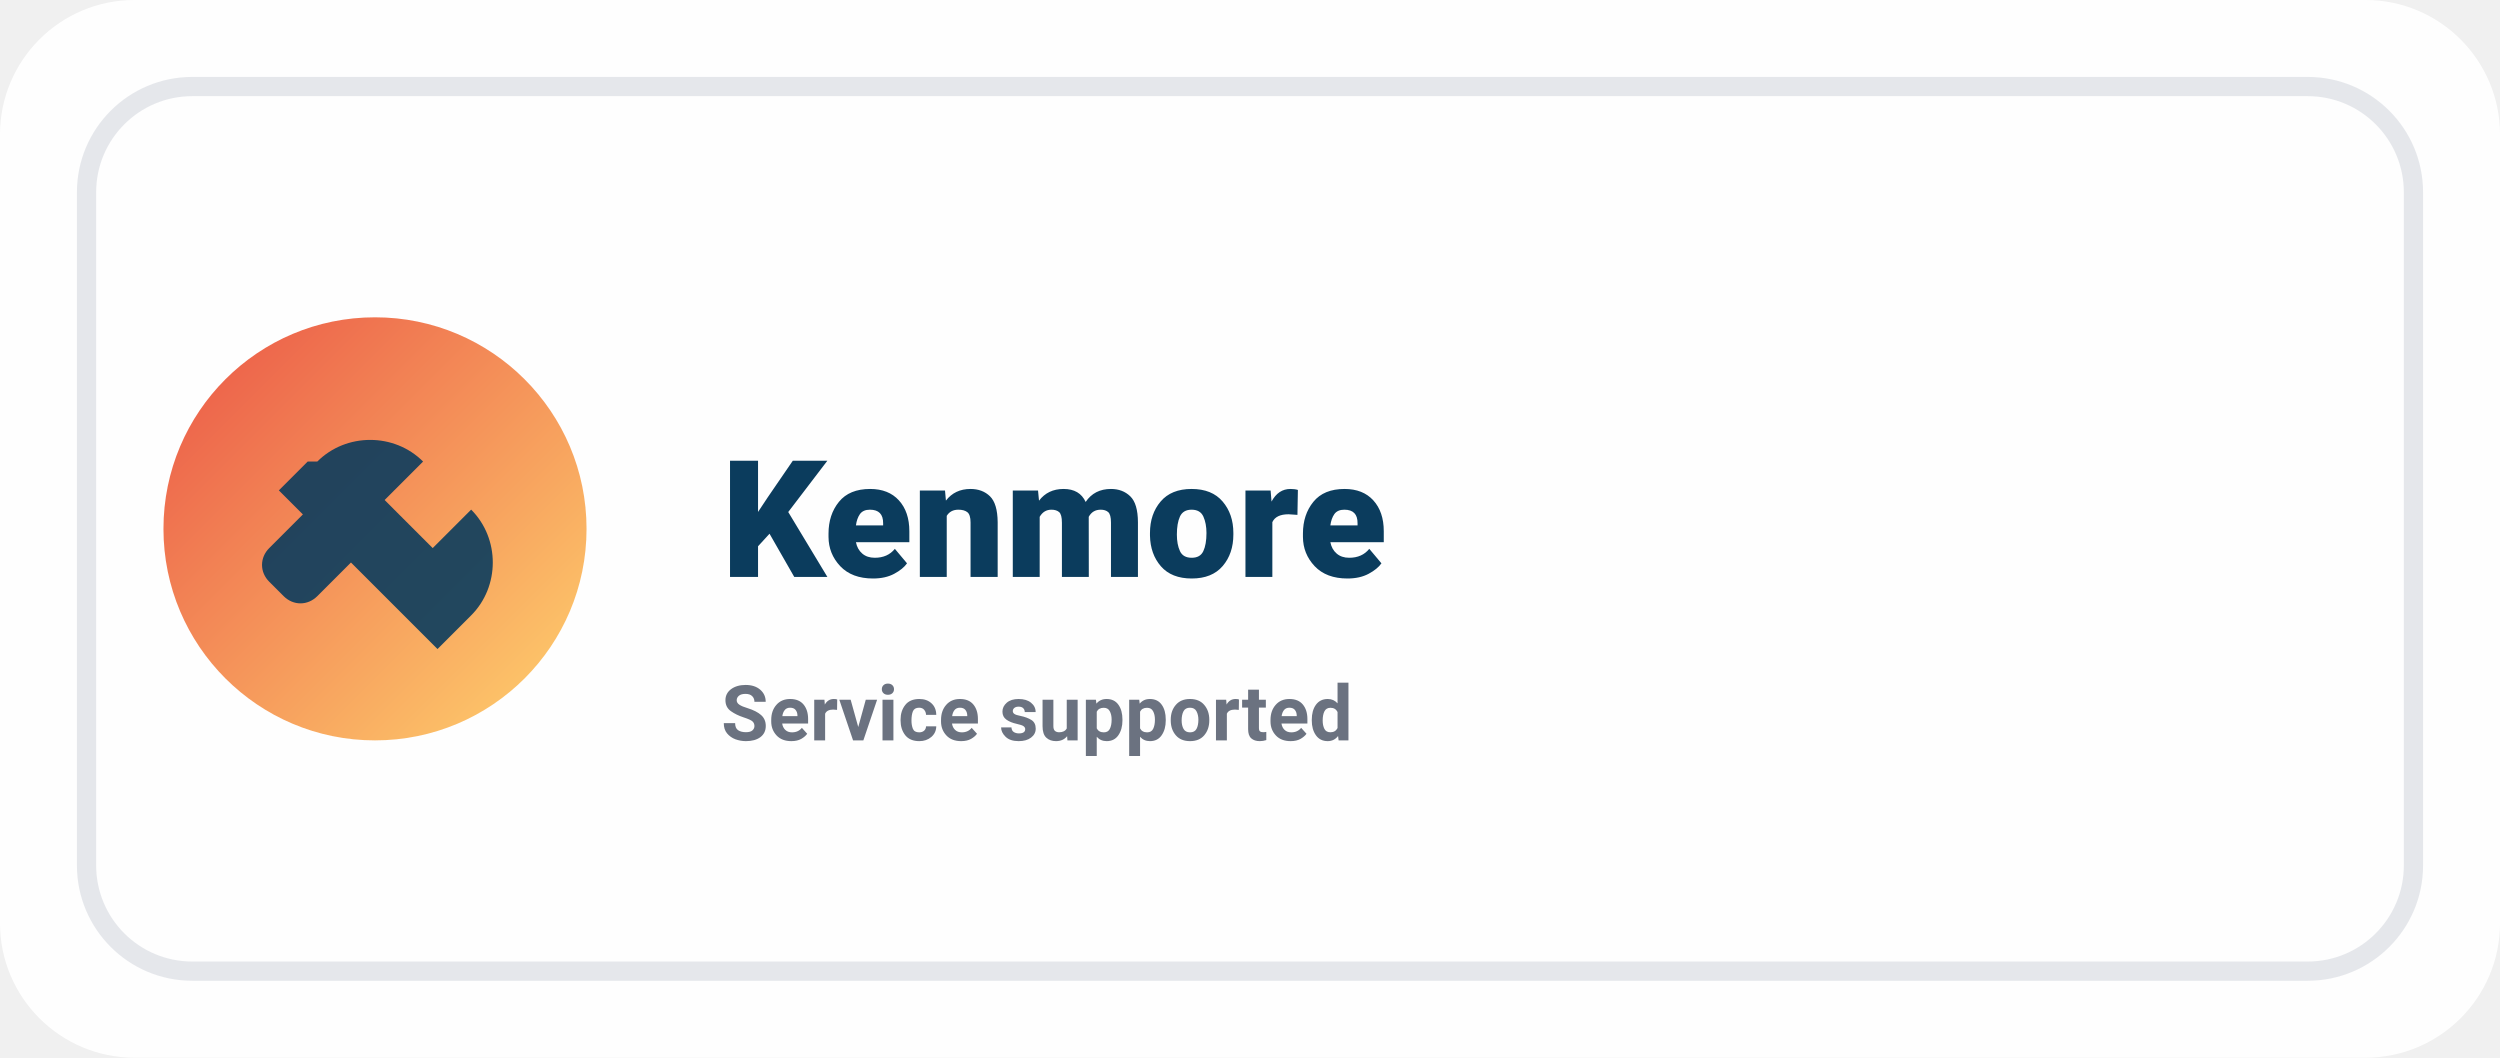
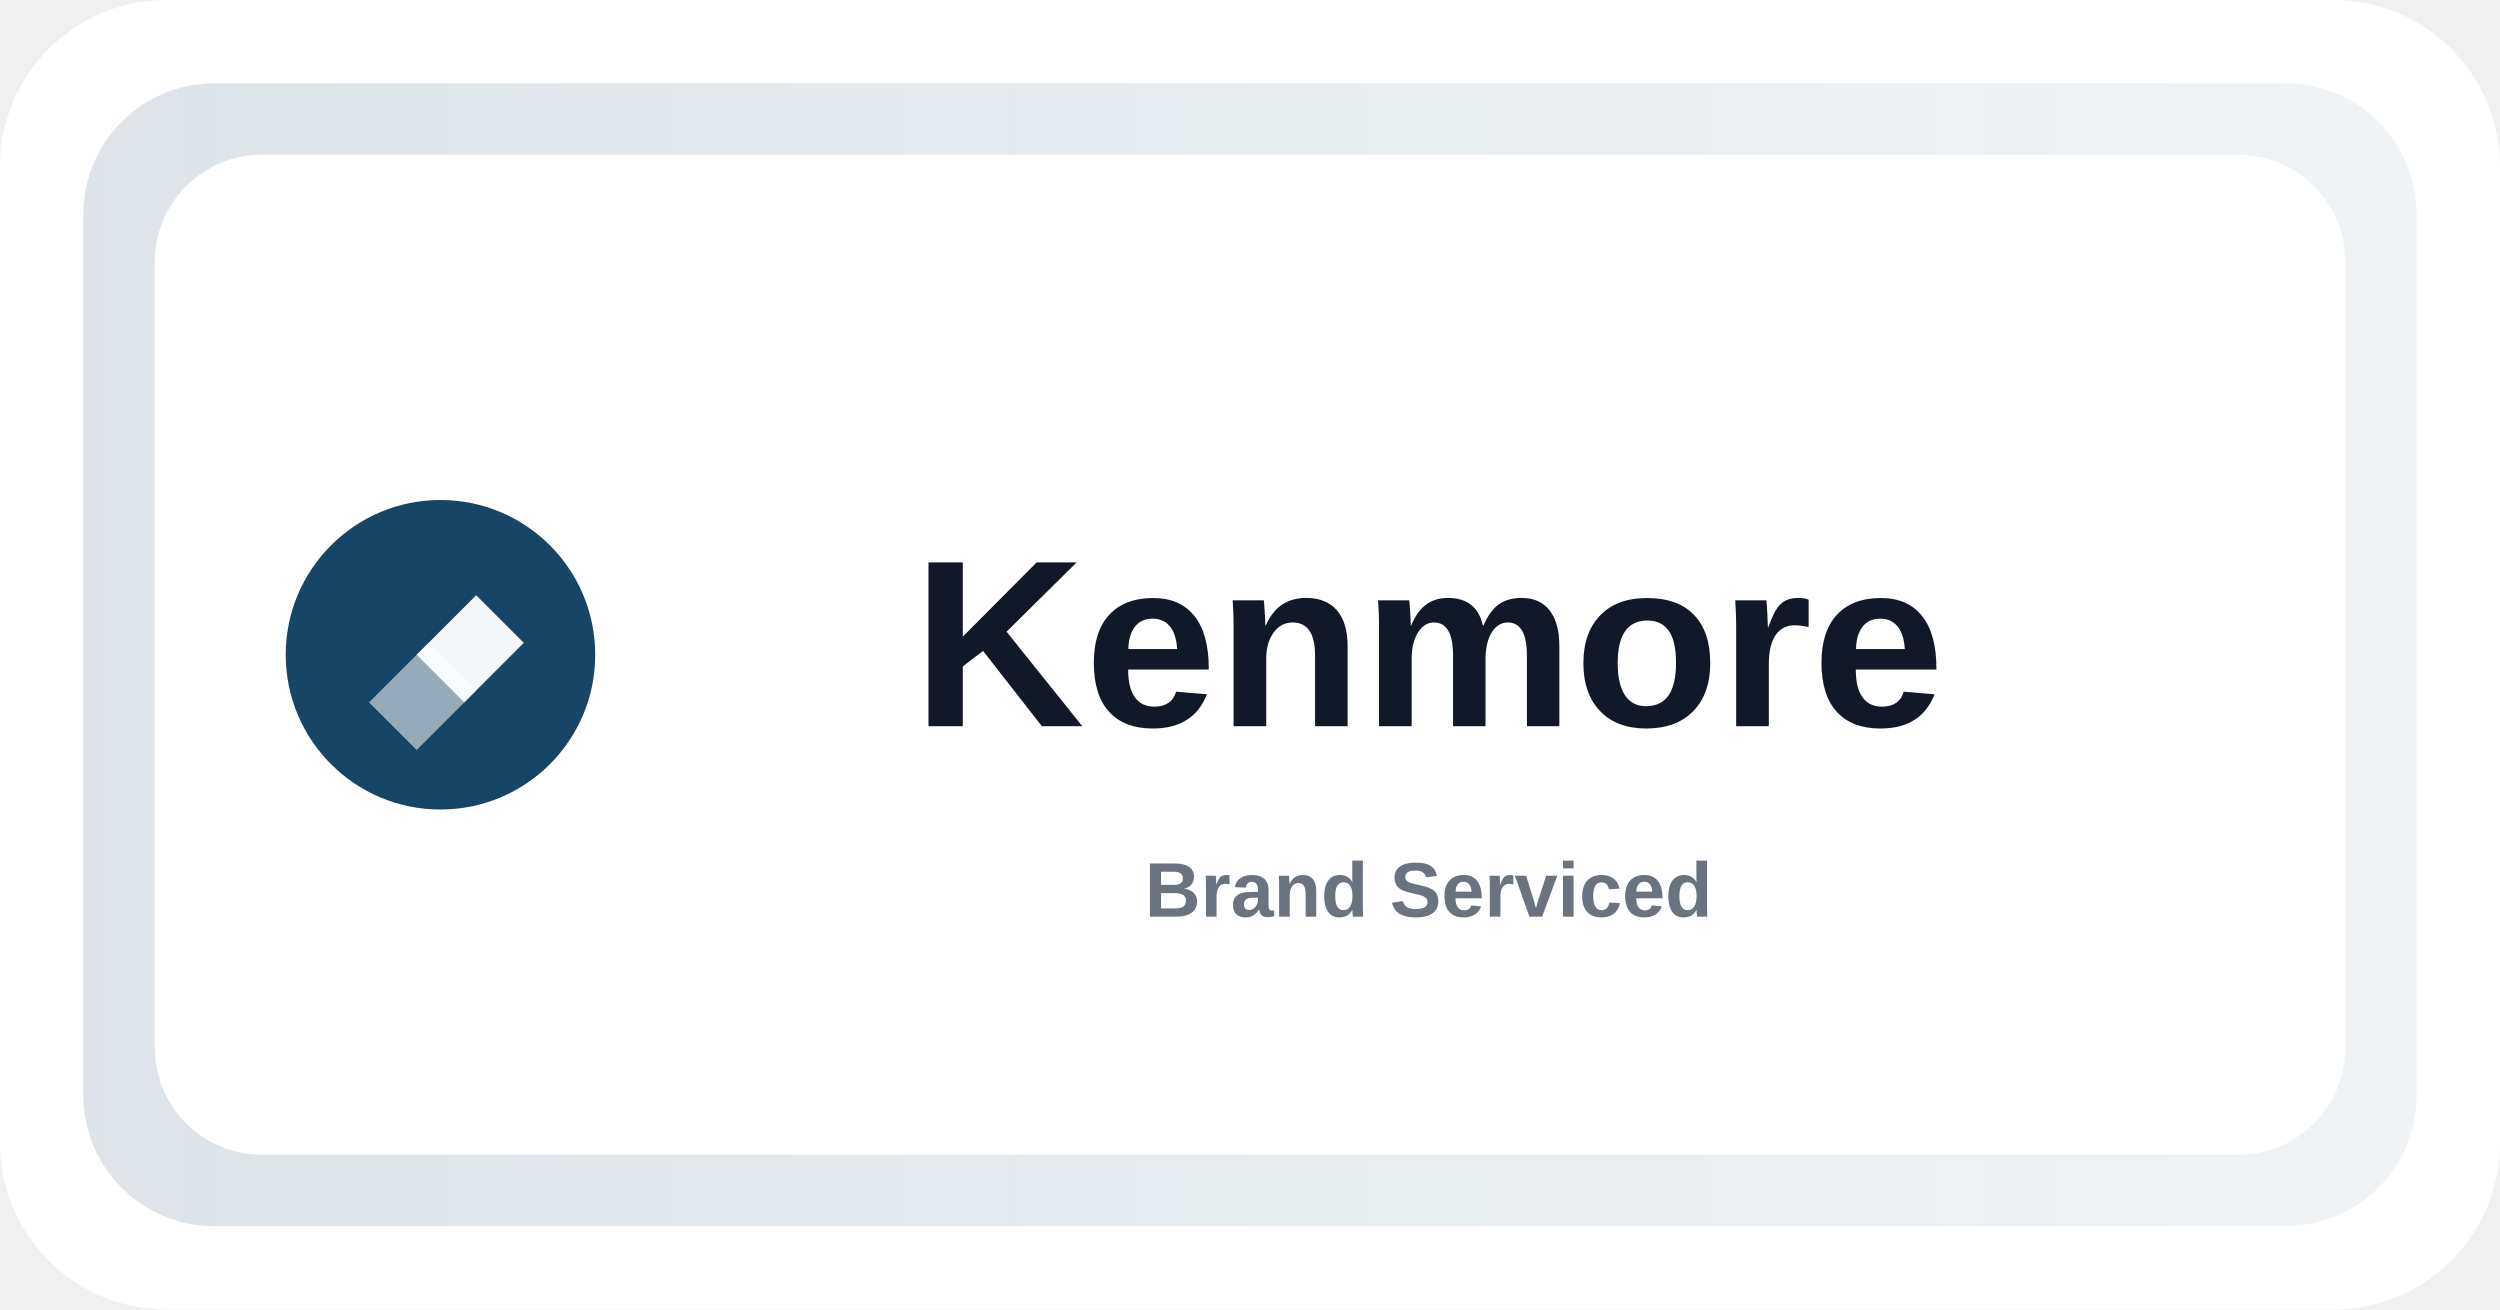
- <svg xmlns="http://www.w3.org/2000/svg" viewBox="0 0 520 220" role="img" aria-label="Kenmore">
+ <svg xmlns="http://www.w3.org/2000/svg" width="420" height="220" viewBox="0 0 420 220" role="img" aria-label="Kenmore brand">
  <defs>
-     <linearGradient id="g" x1="0" x2="1" y1="0" y2="1">
-       <stop offset="0" stop-color="#e94b3c" stop-opacity="0.95" />
-       <stop offset="1" stop-color="#ffd166" stop-opacity="0.95" />
+     <linearGradient id="bg" x1="0" x2="1">
+       <stop offset="0" stop-color="#0b3c5d" stop-opacity=".14" />
+       <stop offset="1" stop-color="#0b3c5d" stop-opacity=".06" />
    </linearGradient>
  </defs>
-   <rect width="520" height="220" rx="28" fill="#ffffff" opacity="0.96" />
-   <rect x="18" y="18" width="484" height="184" rx="22" fill="none" stroke="#e5e7eb" stroke-width="4" />
-   <circle cx="78" cy="110" r="44" fill="url(#g)" />
-   <path d="M66 96c6-6 16-6 22 0l-8 8 10 10 8-8c6 6 6 16 0 22l-7 7-18-18-7 7c-2 2-5 2-7 0l-3-3c-2-2-2-5 0-7l7-7-5-5 6-6z" fill="#0b3c5d" opacity="0.9" />
-   <text x="150" y="120" font-family="system-ui,Segoe UI,Roboto,Arial" font-size="34" fill="#0b3c5d" font-weight="900">Kenmore</text>
-   <text x="150" y="154" font-family="system-ui,Segoe UI,Roboto,Arial" font-size="16" fill="#6b7280" font-weight="650">Service supported</text>
+   <rect width="420" height="220" rx="28" fill="#ffffff" />
+   <rect x="14" y="14" width="392" height="192" rx="22" fill="url(#bg)" />
+   <rect x="26" y="26" width="368" height="168" rx="18" fill="#ffffff" />
+   <circle cx="74" cy="110" r="26" fill="#0b3c5d" opacity=".95" />
+   <path d="M70 110l10-10 8 8-10 10z" fill="#ffffff" opacity=".95" />
+   <path d="M62 118l10-10 8 8-10 10z" fill="#ffffff" opacity=".55" />
+   <text x="240" y="122" text-anchor="middle" font-family="Arial, Helvetica, sans-serif" font-size="40" font-weight="900" fill="#111827">Kenmore</text>
+   <text x="240" y="154" text-anchor="middle" font-family="Arial, Helvetica, sans-serif" font-size="13" font-weight="700" fill="#6b7280">Brand Serviced</text>
</svg>
